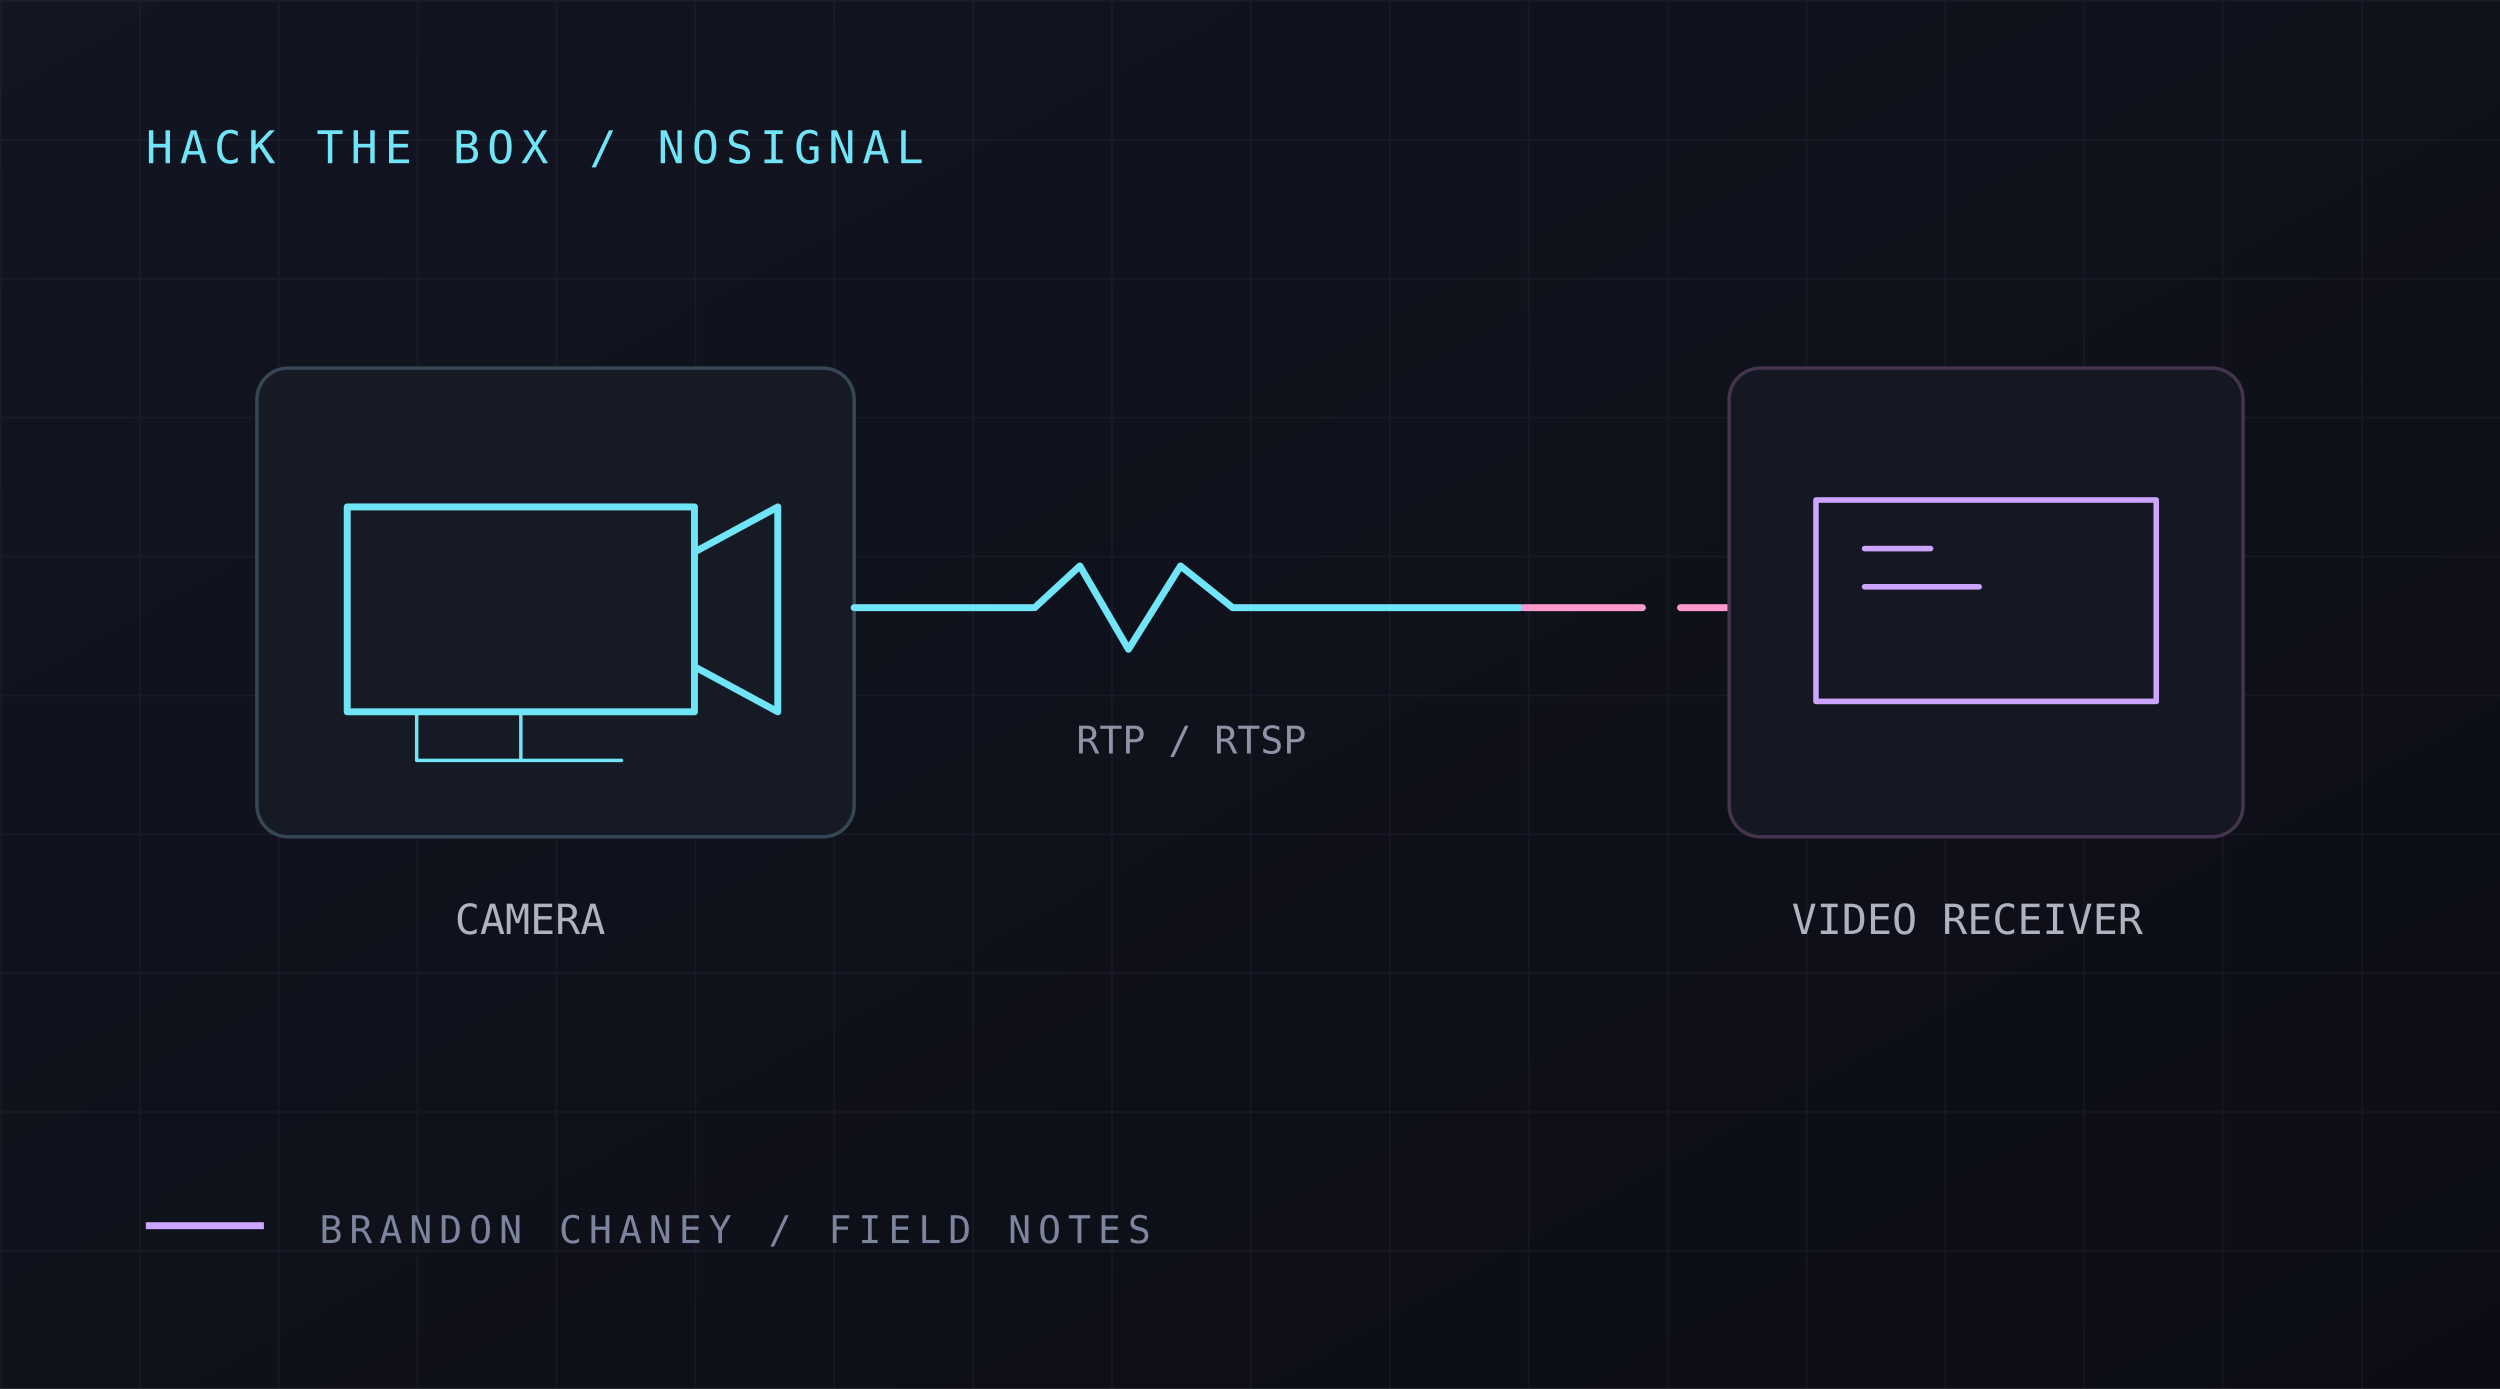
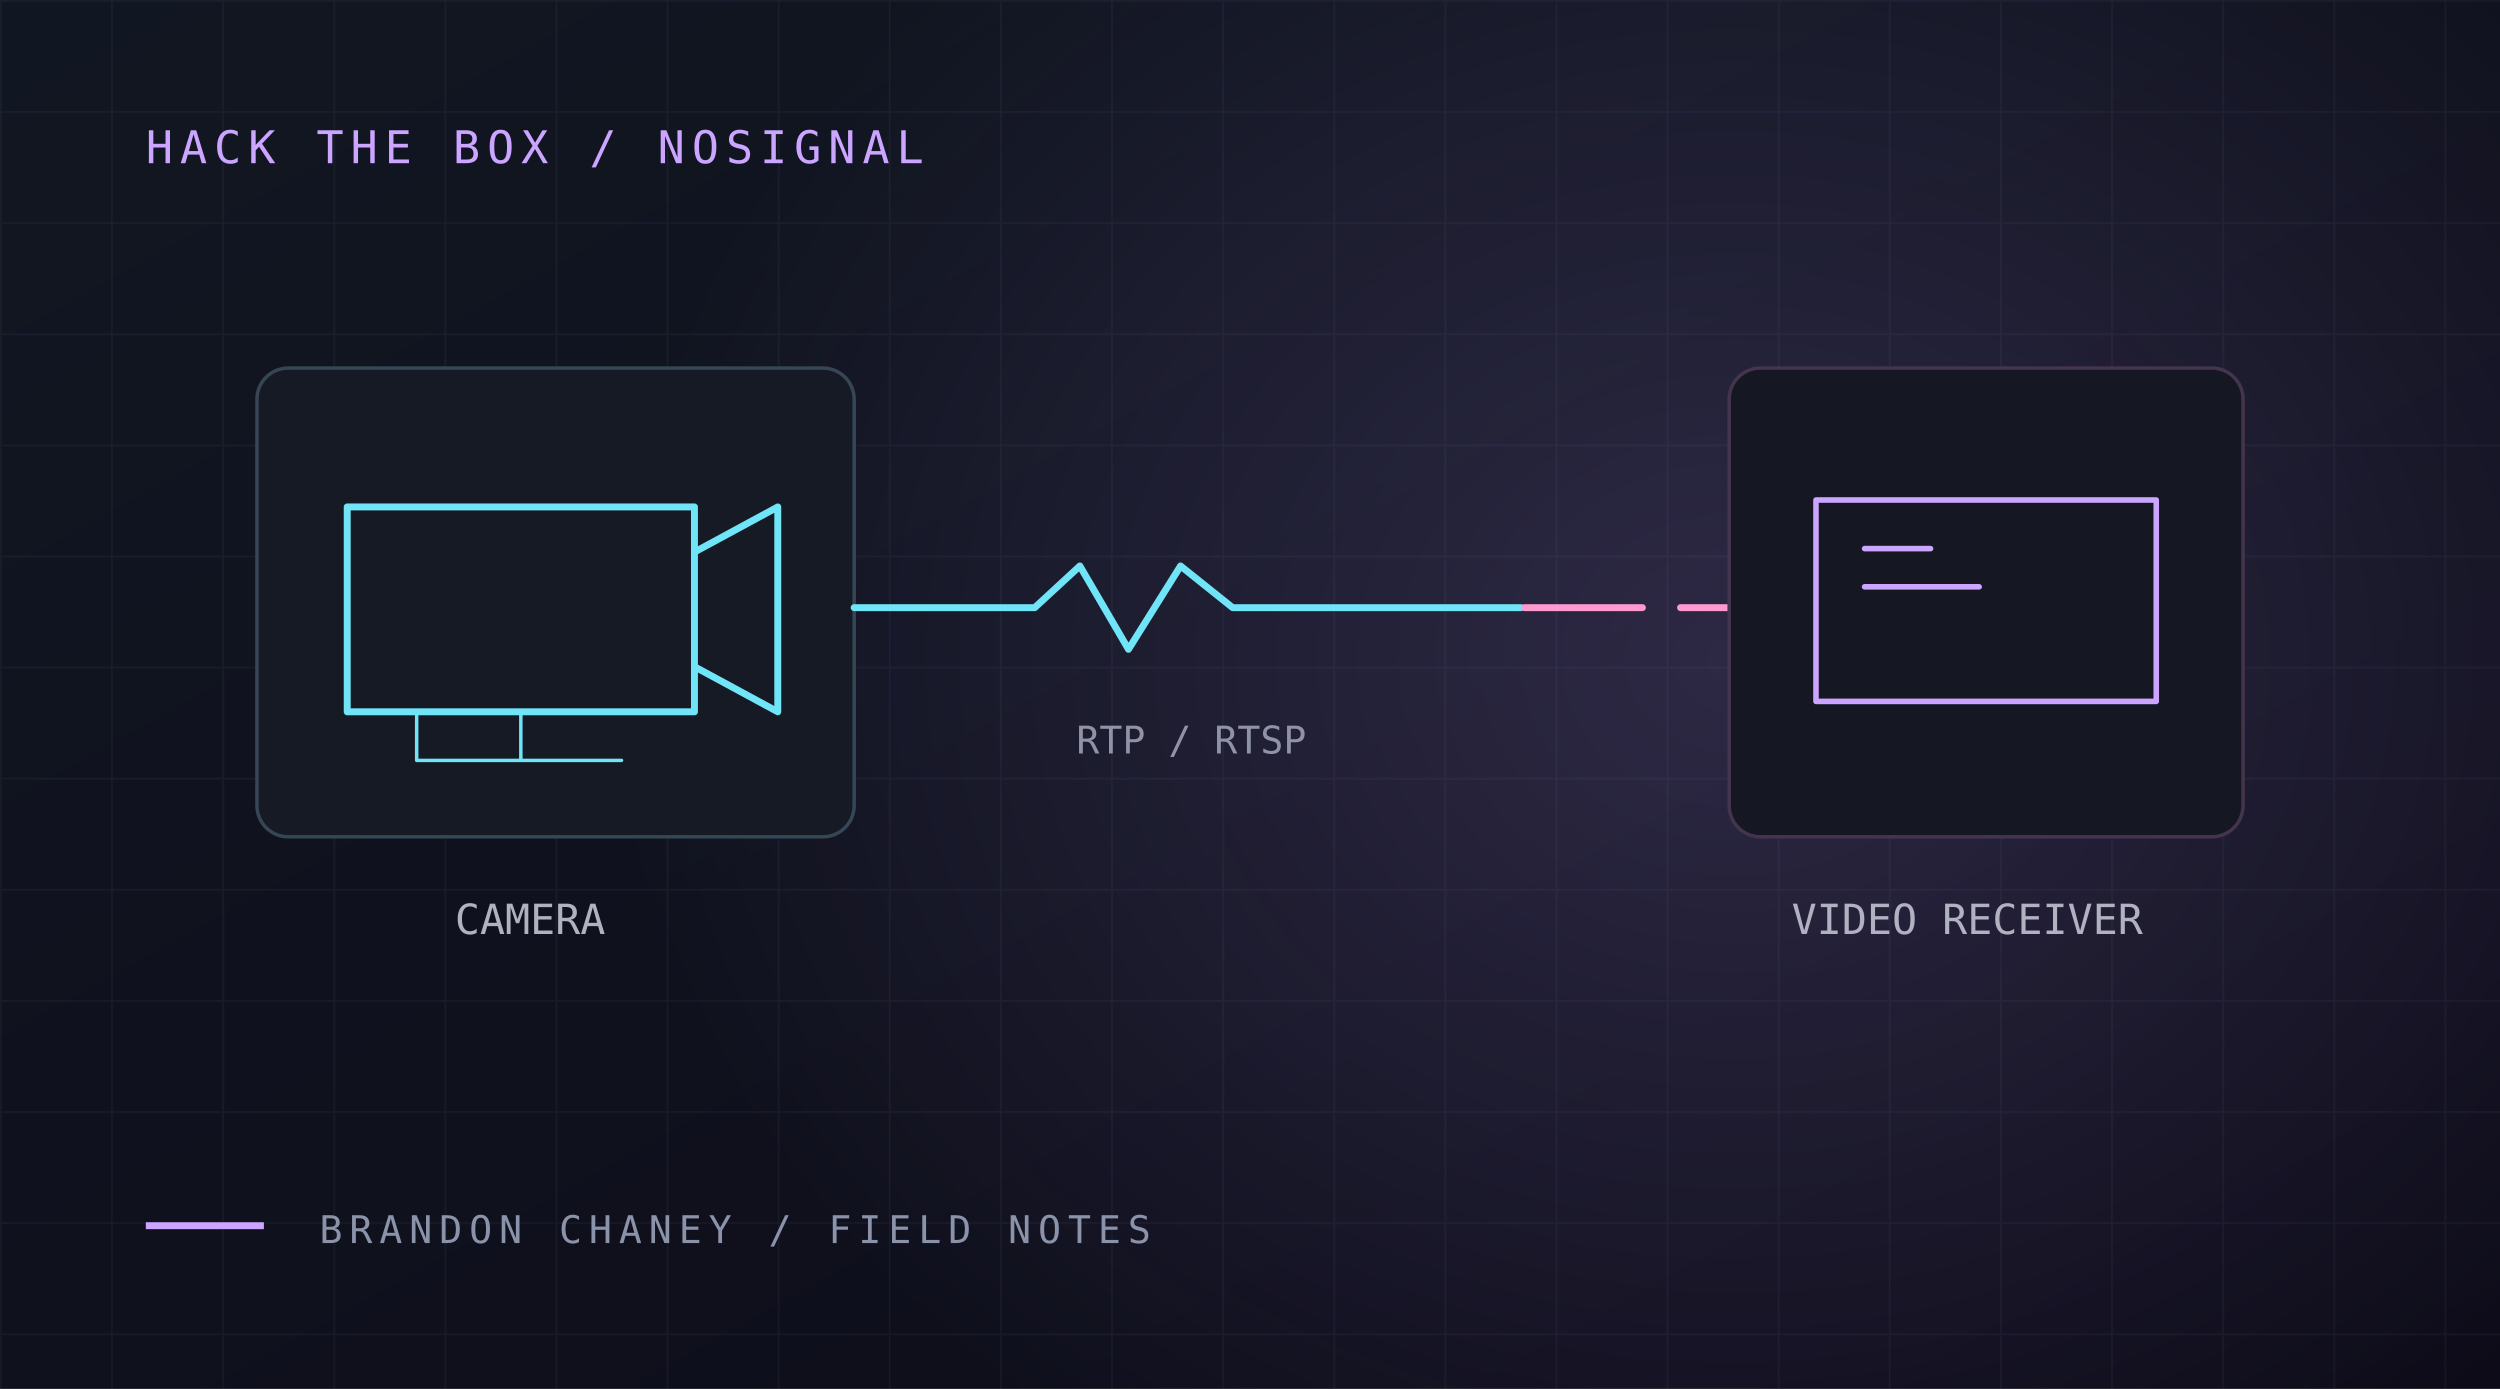
<svg xmlns="http://www.w3.org/2000/svg" viewBox="0 0 720 400">
  <defs>
    <linearGradient id="bg" x2="1" y2="1">
      <stop stop-color="#121522" />
      <stop offset="1" stop-color="#0c0d14" />
    </linearGradient>
    <pattern id="grid" width="40" height="40" patternUnits="userSpaceOnUse">
      <path d="M40 0H0v40" fill="none" stroke="#a3adce" stroke-opacity=".055" />
    </pattern>
+     <linearGradient id="cover-background" x1="0" y1="0" x2="1" y2="1">
+       <stop stop-color="#111722" />
+       <stop offset="1" stop-color="#0d0b18" />
+     </linearGradient>
+     <radialGradient id="cover-glow">
+       <stop stop-color="#b99aff" stop-opacity=".18" />
+       <stop offset="1" stop-color="#b99aff" stop-opacity="0" />
+     </radialGradient>
+     <pattern id="cover-grid" width="32" height="32" patternUnits="userSpaceOnUse">
+       <path d="M32 0H0v32" fill="none" stroke="#8b9bc1" stroke-opacity=".07" />
+     </pattern>
  </defs>
-   <rect width="720" height="400" fill="url(#bg)" />
-   <rect width="720" height="400" fill="url(#grid)" />
+   <rect width="720" height="400" fill="url(#cover-background)" />
+   <ellipse cx="500" cy="190" rx="330" ry="280" fill="url(#cover-glow)" />
+   <rect width="720" height="400" fill="url(#cover-grid)" />
  <g fill="none" stroke-linecap="round" stroke-linejoin="round">
    <rect x="74" y="106" width="172" height="135" rx="9" fill="#151a24" stroke="#364655" />
    <path d="M100 146h100v59H100zm100 13 24-13v59l-24-13" stroke="#71e5f8" stroke-width="2" />
    <path d="M120 205v14h59m-29-14v14" stroke="#71e5f8" />
    <path d="M246 175h52l13-12 14 24 15-24 15 12h83" stroke="#71e5f8" stroke-width="2" />
    <path d="M439 175h34m11 0h14" stroke="#ff9ad1" stroke-width="2" />
    <rect x="498" y="106" width="148" height="135" rx="9" fill="#151722" stroke="#44344e" />
    <path d="M523 144h98v58h-98zm14 14h19m-19 11h33" stroke="#cba5ff" stroke-width="1.6" />
  </g>
  <g font-family="monospace">
-     <text x="42" y="47" fill="#71e5f8" font-size="13" letter-spacing="2">HACK THE BOX / NOSIGNAL</text>
    <text x="131" y="269" fill="#b0b1c1" font-size="12">CAMERA</text>
    <text x="310" y="217" fill="#9093a7" font-size="11">RTP / RTSP</text>
    <text x="516" y="269" fill="#b0b1c1" font-size="12">VIDEO RECEIVER</text>
  </g>
+   <text x="42" y="47" font-family="monospace" font-size="13" letter-spacing="2" fill="#cba5ff">HACK THE BOX / NOSIGNAL</text>
  <path d="M42 353h34" stroke="#cba5ff" stroke-width="2" />
-   <text x="92" y="358" fill="#7d849e" font-family="monospace" font-size="11" letter-spacing="2">BRANDON CHANEY / FIELD NOTES</text>
+   <text x="92" y="358" font-family="monospace" font-size="11" letter-spacing="2" fill="#8b93aa">BRANDON CHANEY / FIELD NOTES</text>
</svg>
